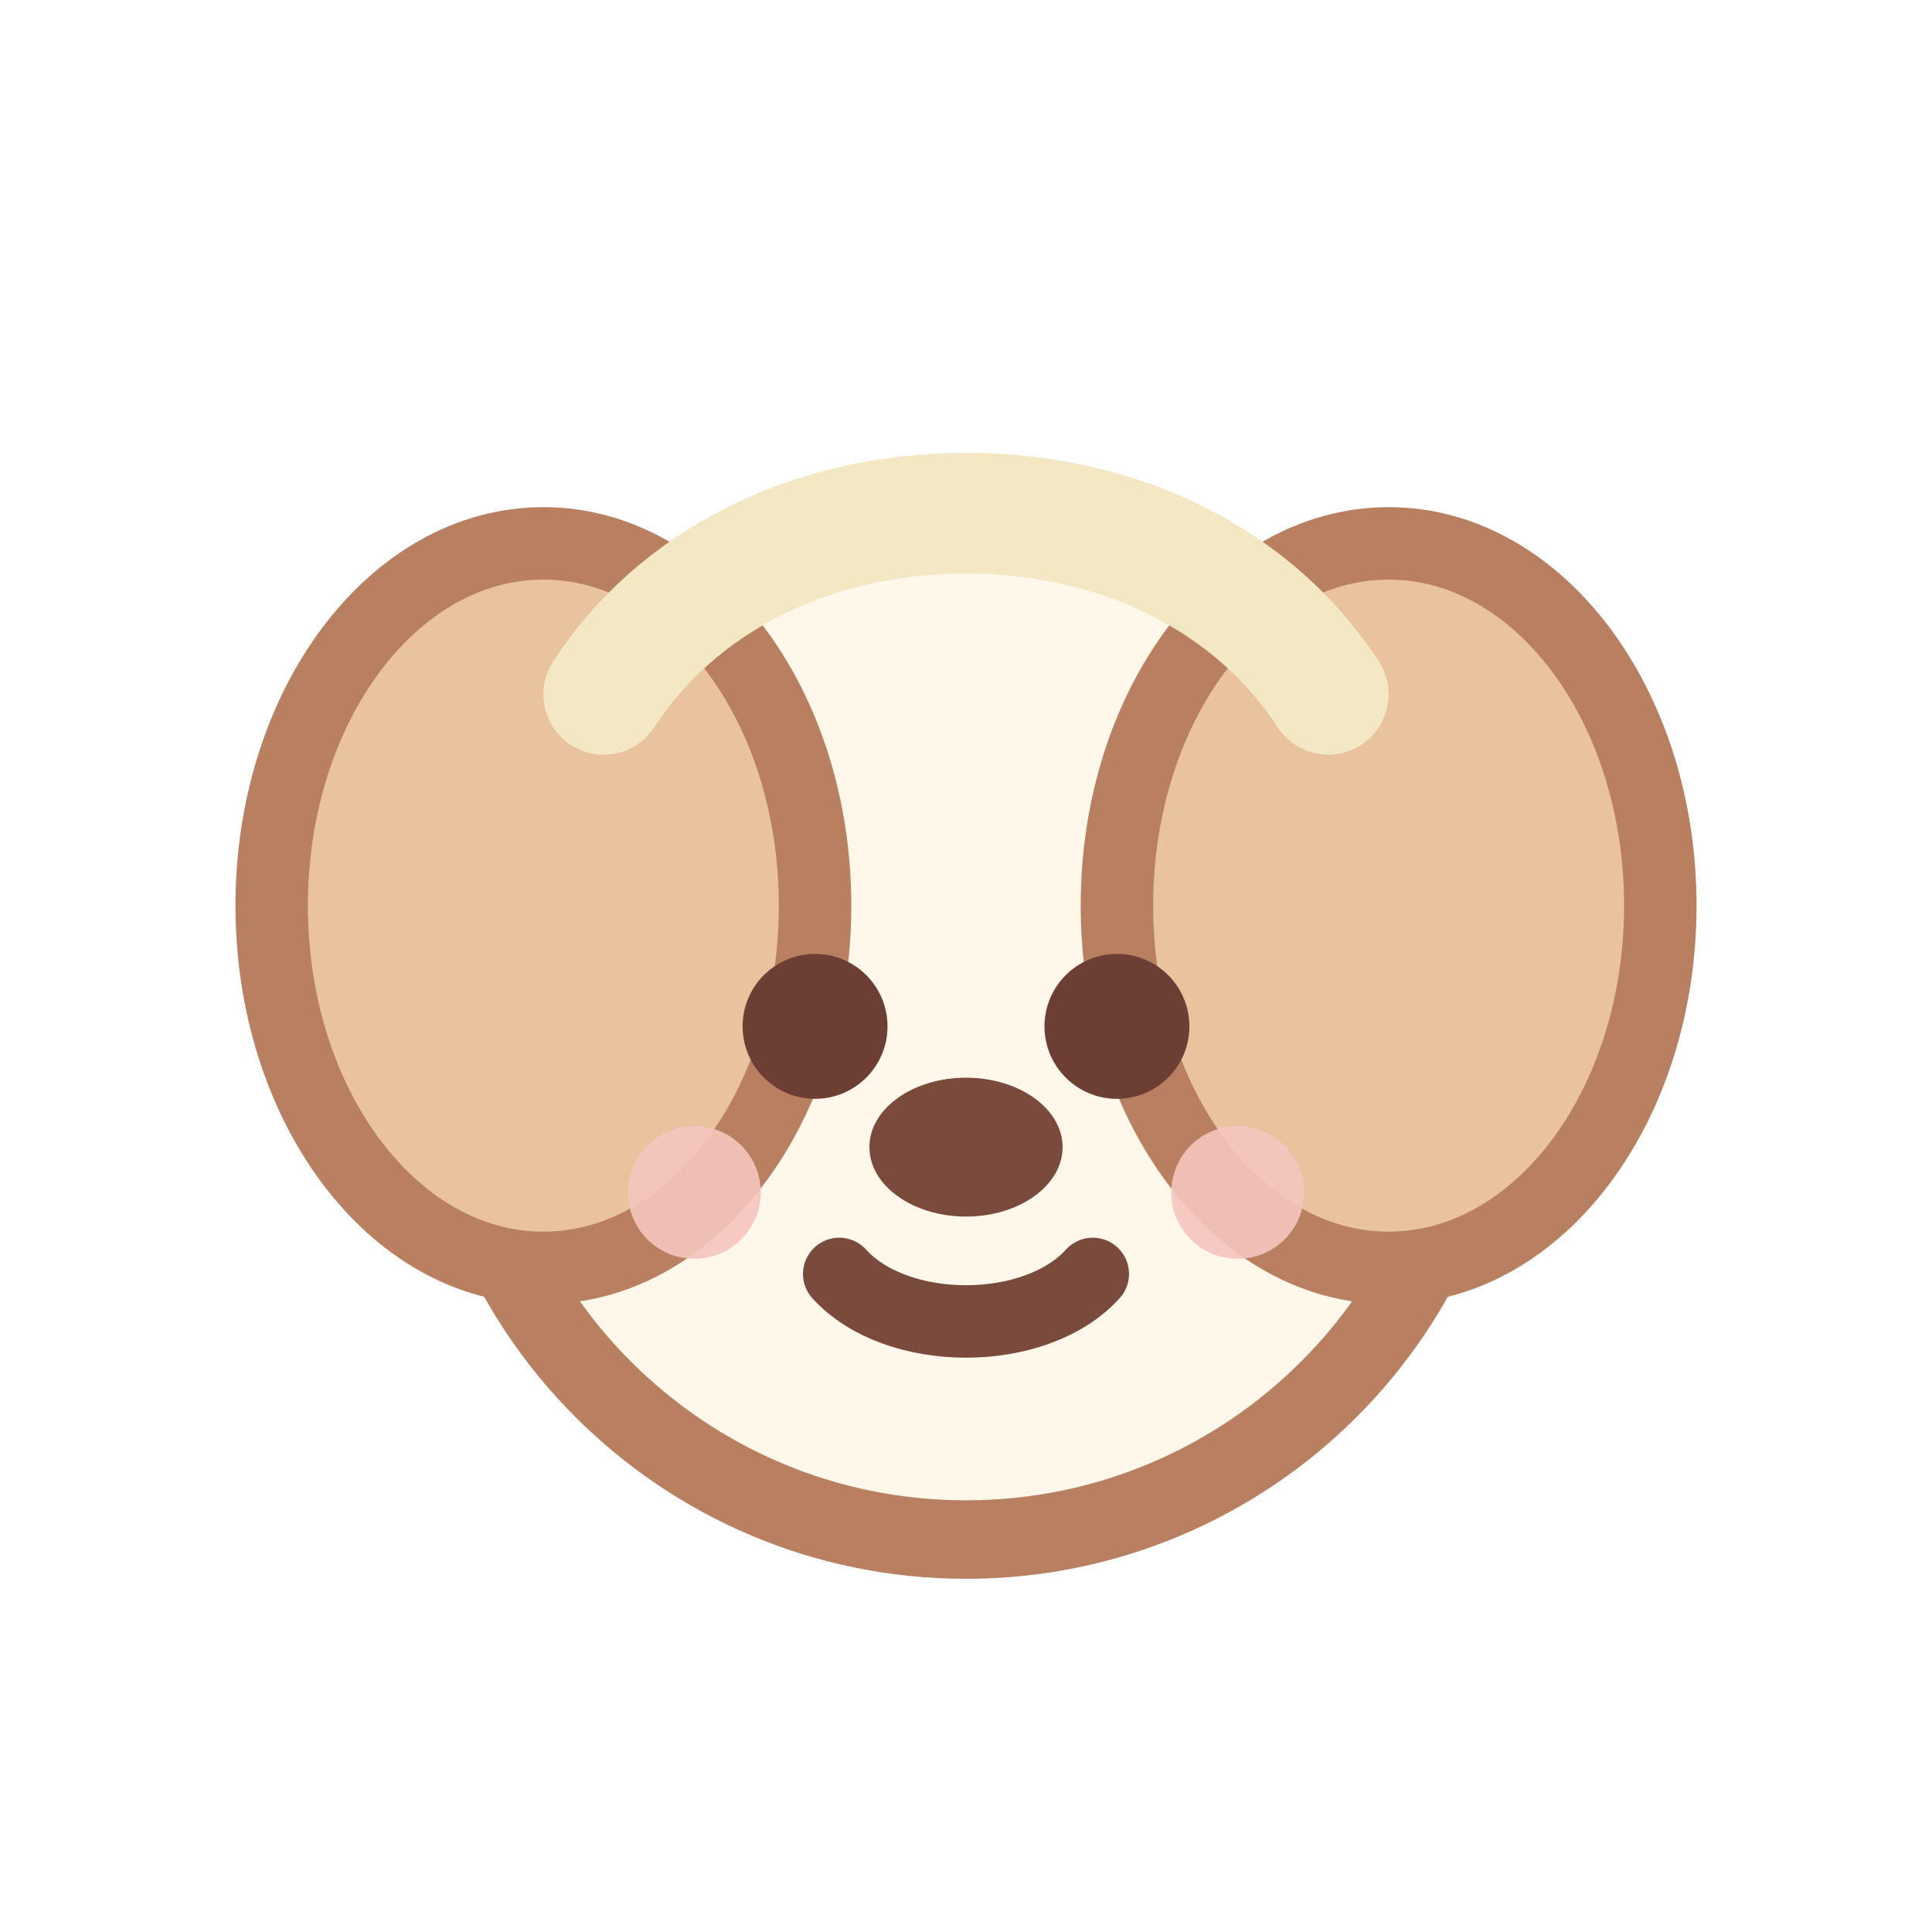
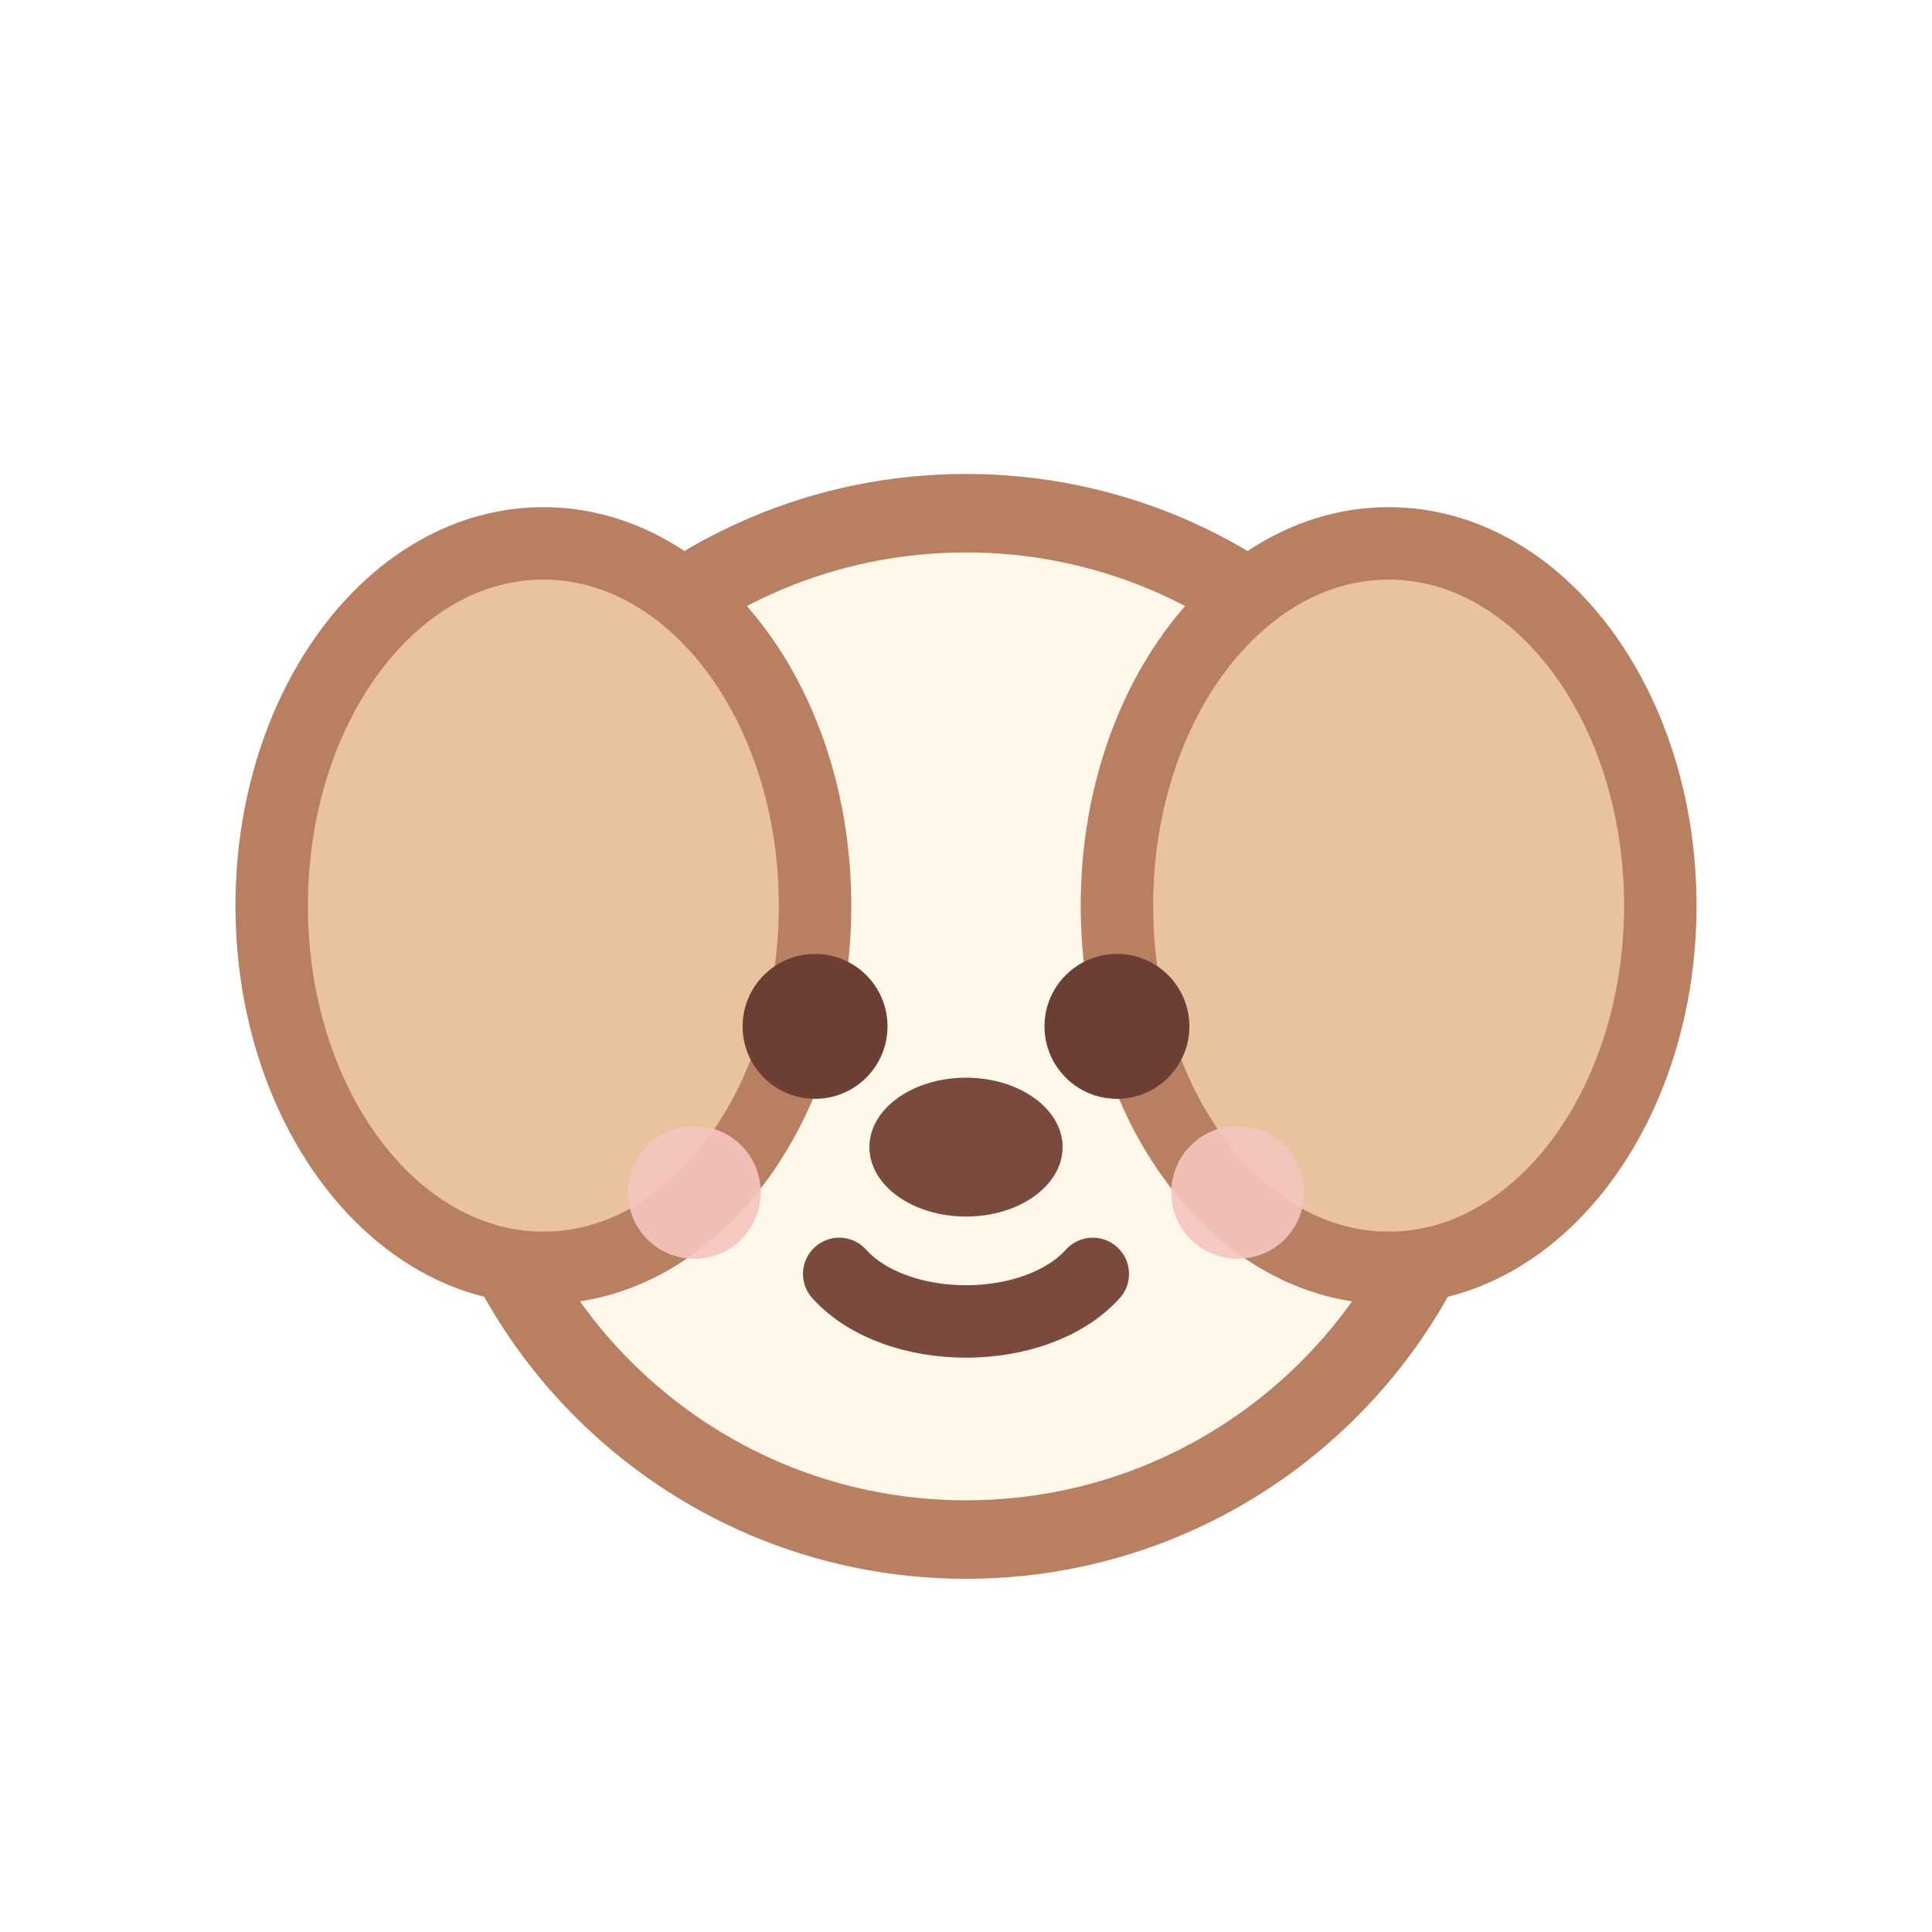
<svg xmlns="http://www.w3.org/2000/svg" viewBox="0 0 64 64" role="img" aria-label="Brown poodle favicon">
  <circle cx="32" cy="34" r="17" fill="#fff7ea" stroke="#b97f61" stroke-width="2.6" />
  <ellipse cx="18" cy="30" rx="9" ry="12" fill="#e9c29e" stroke="#b97f61" stroke-width="2.4" />
  <ellipse cx="46" cy="30" rx="9" ry="12" fill="#e9c29e" stroke="#b97f61" stroke-width="2.4" />
  <circle cx="27" cy="34" r="2.4" fill="#6d3f34" />
  <circle cx="37" cy="34" r="2.4" fill="#6d3f34" />
  <ellipse cx="32" cy="38" rx="3.2" ry="2.3" fill="#7a4a3d" />
  <path d="M27.8 42.2c1.9 2.1 6.5 2.1 8.4 0" fill="none" stroke="#7a4a3d" stroke-linecap="round" stroke-width="2.4" />
  <circle cx="23" cy="39.5" r="2.2" fill="#f5c5be" opacity="0.9" />
  <circle cx="41" cy="39.5" r="2.2" fill="#f5c5be" opacity="0.9" />
-   <path d="M20 23c2.4-3.7 6.8-6 12-6s9.6 2.3 12 6" fill="none" stroke="#f3e7c4" stroke-linecap="round" stroke-width="4" />
</svg>
